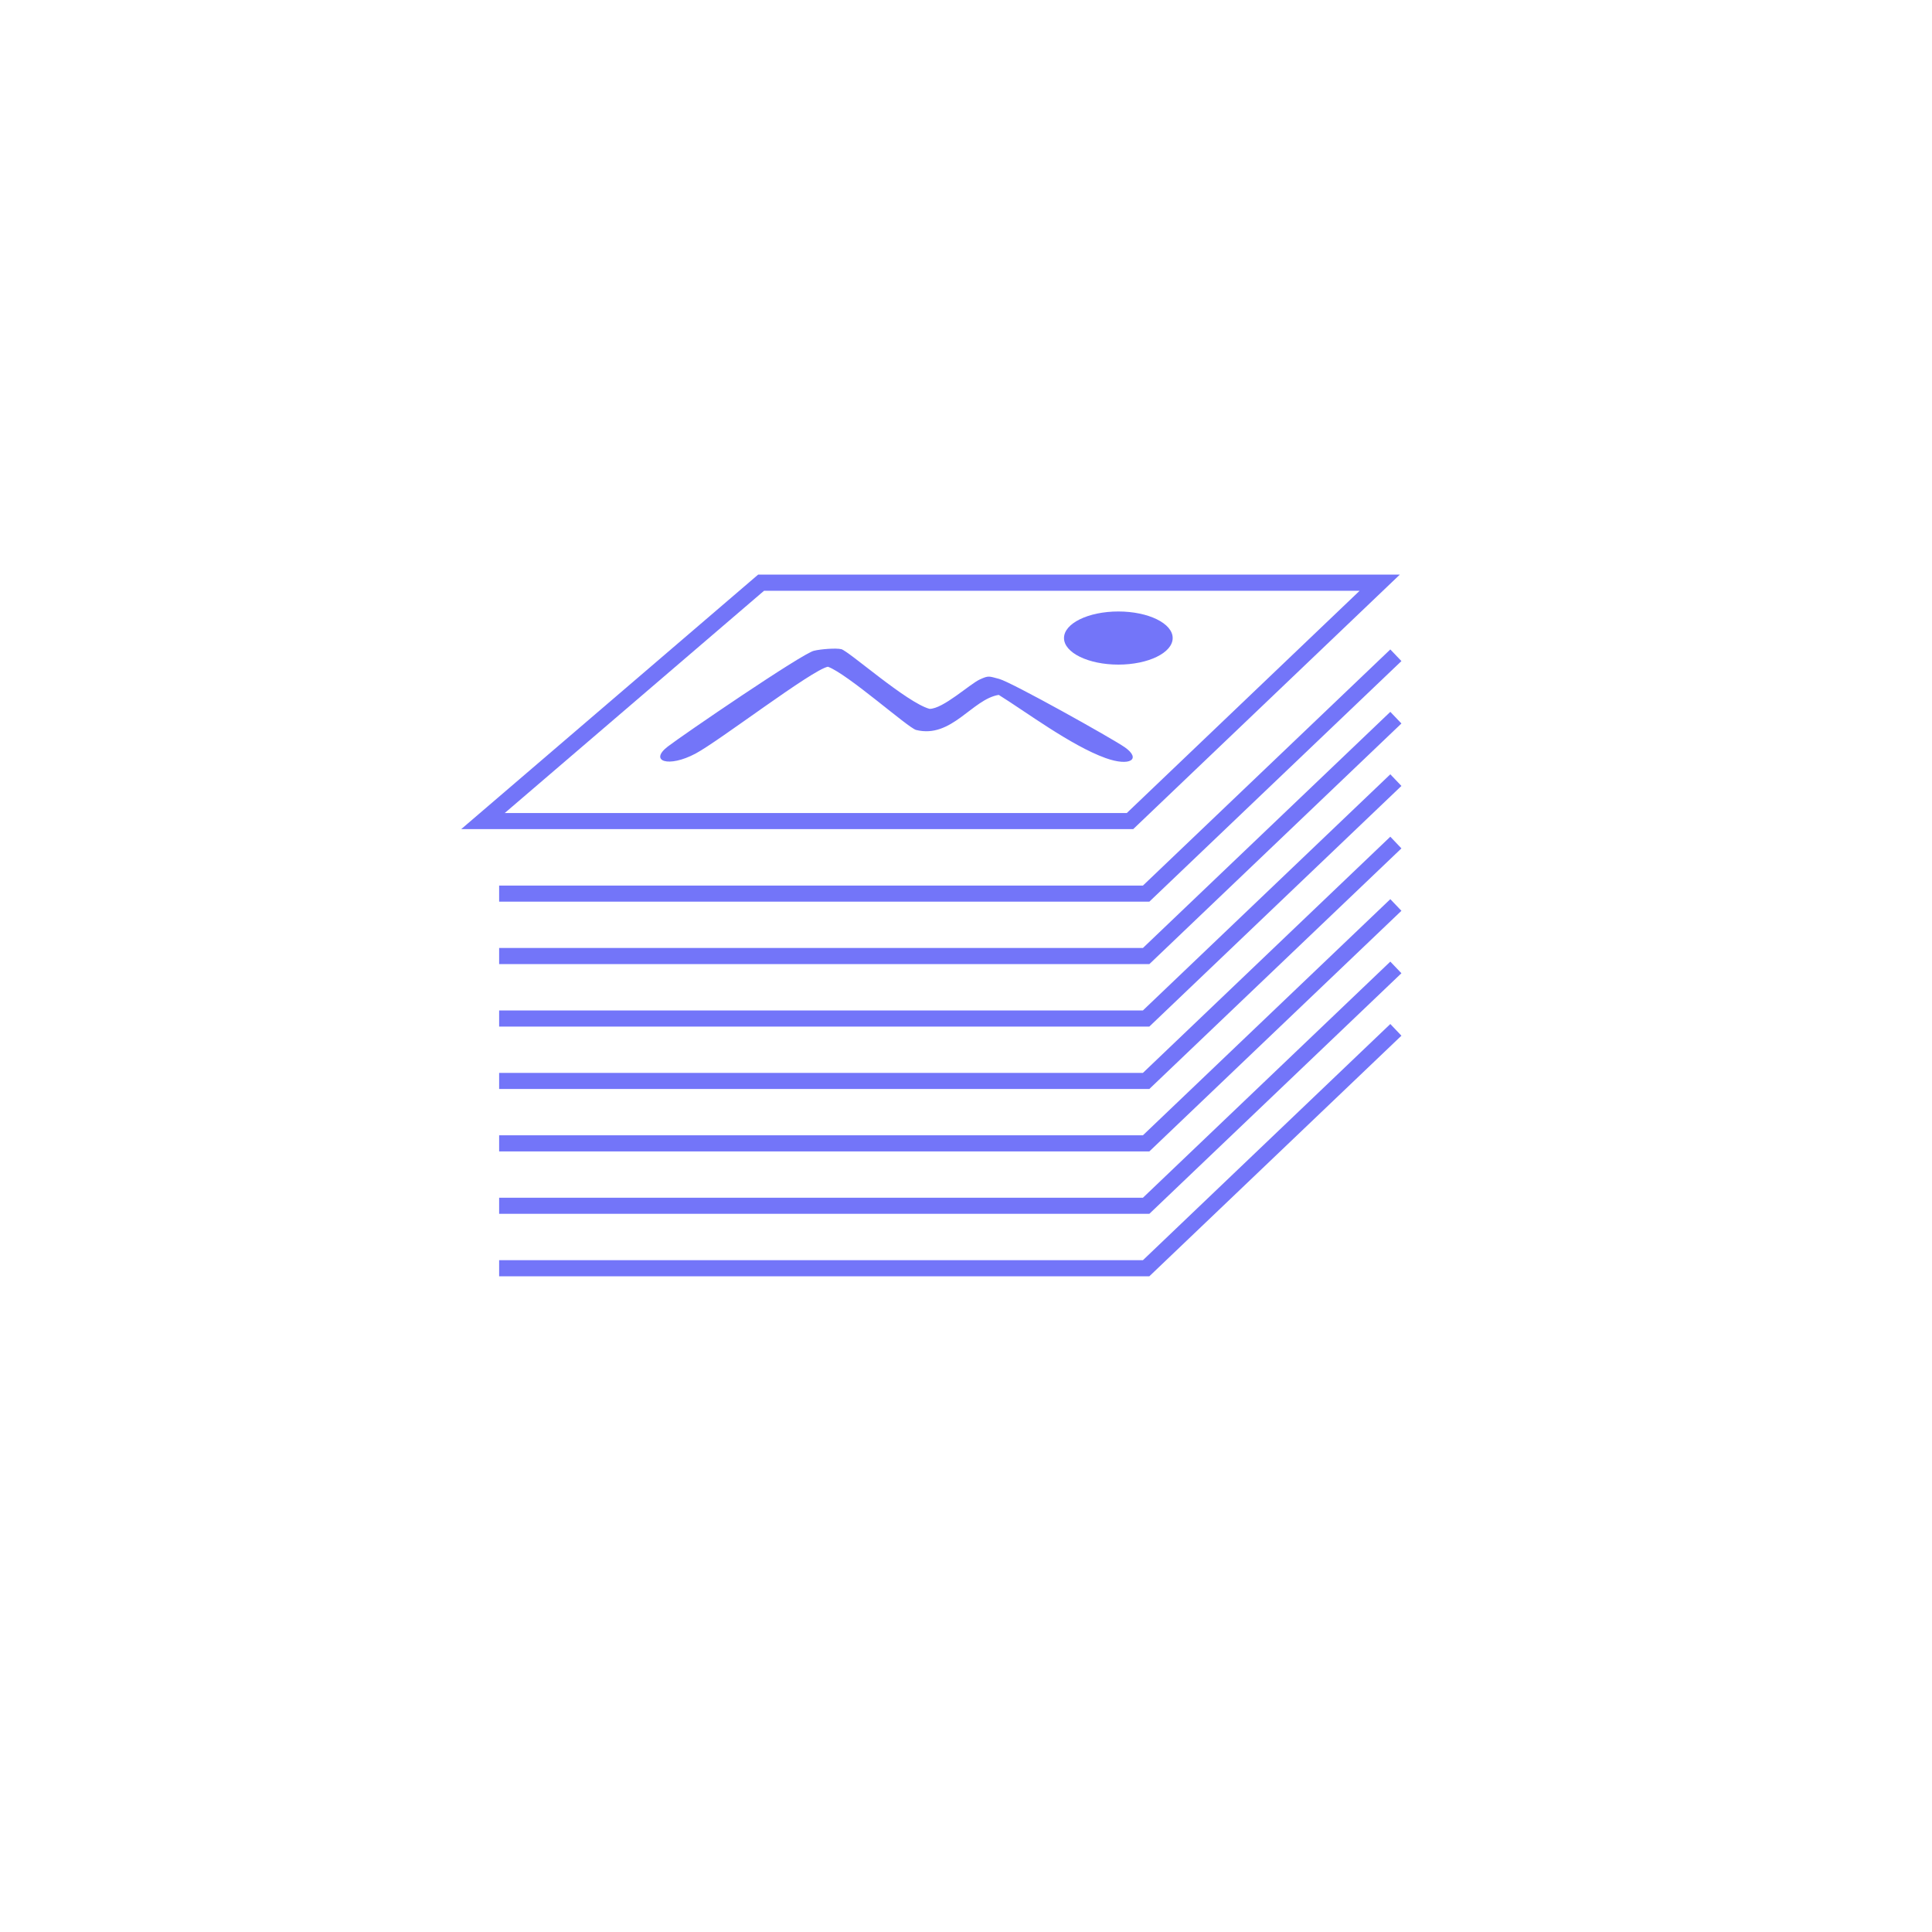
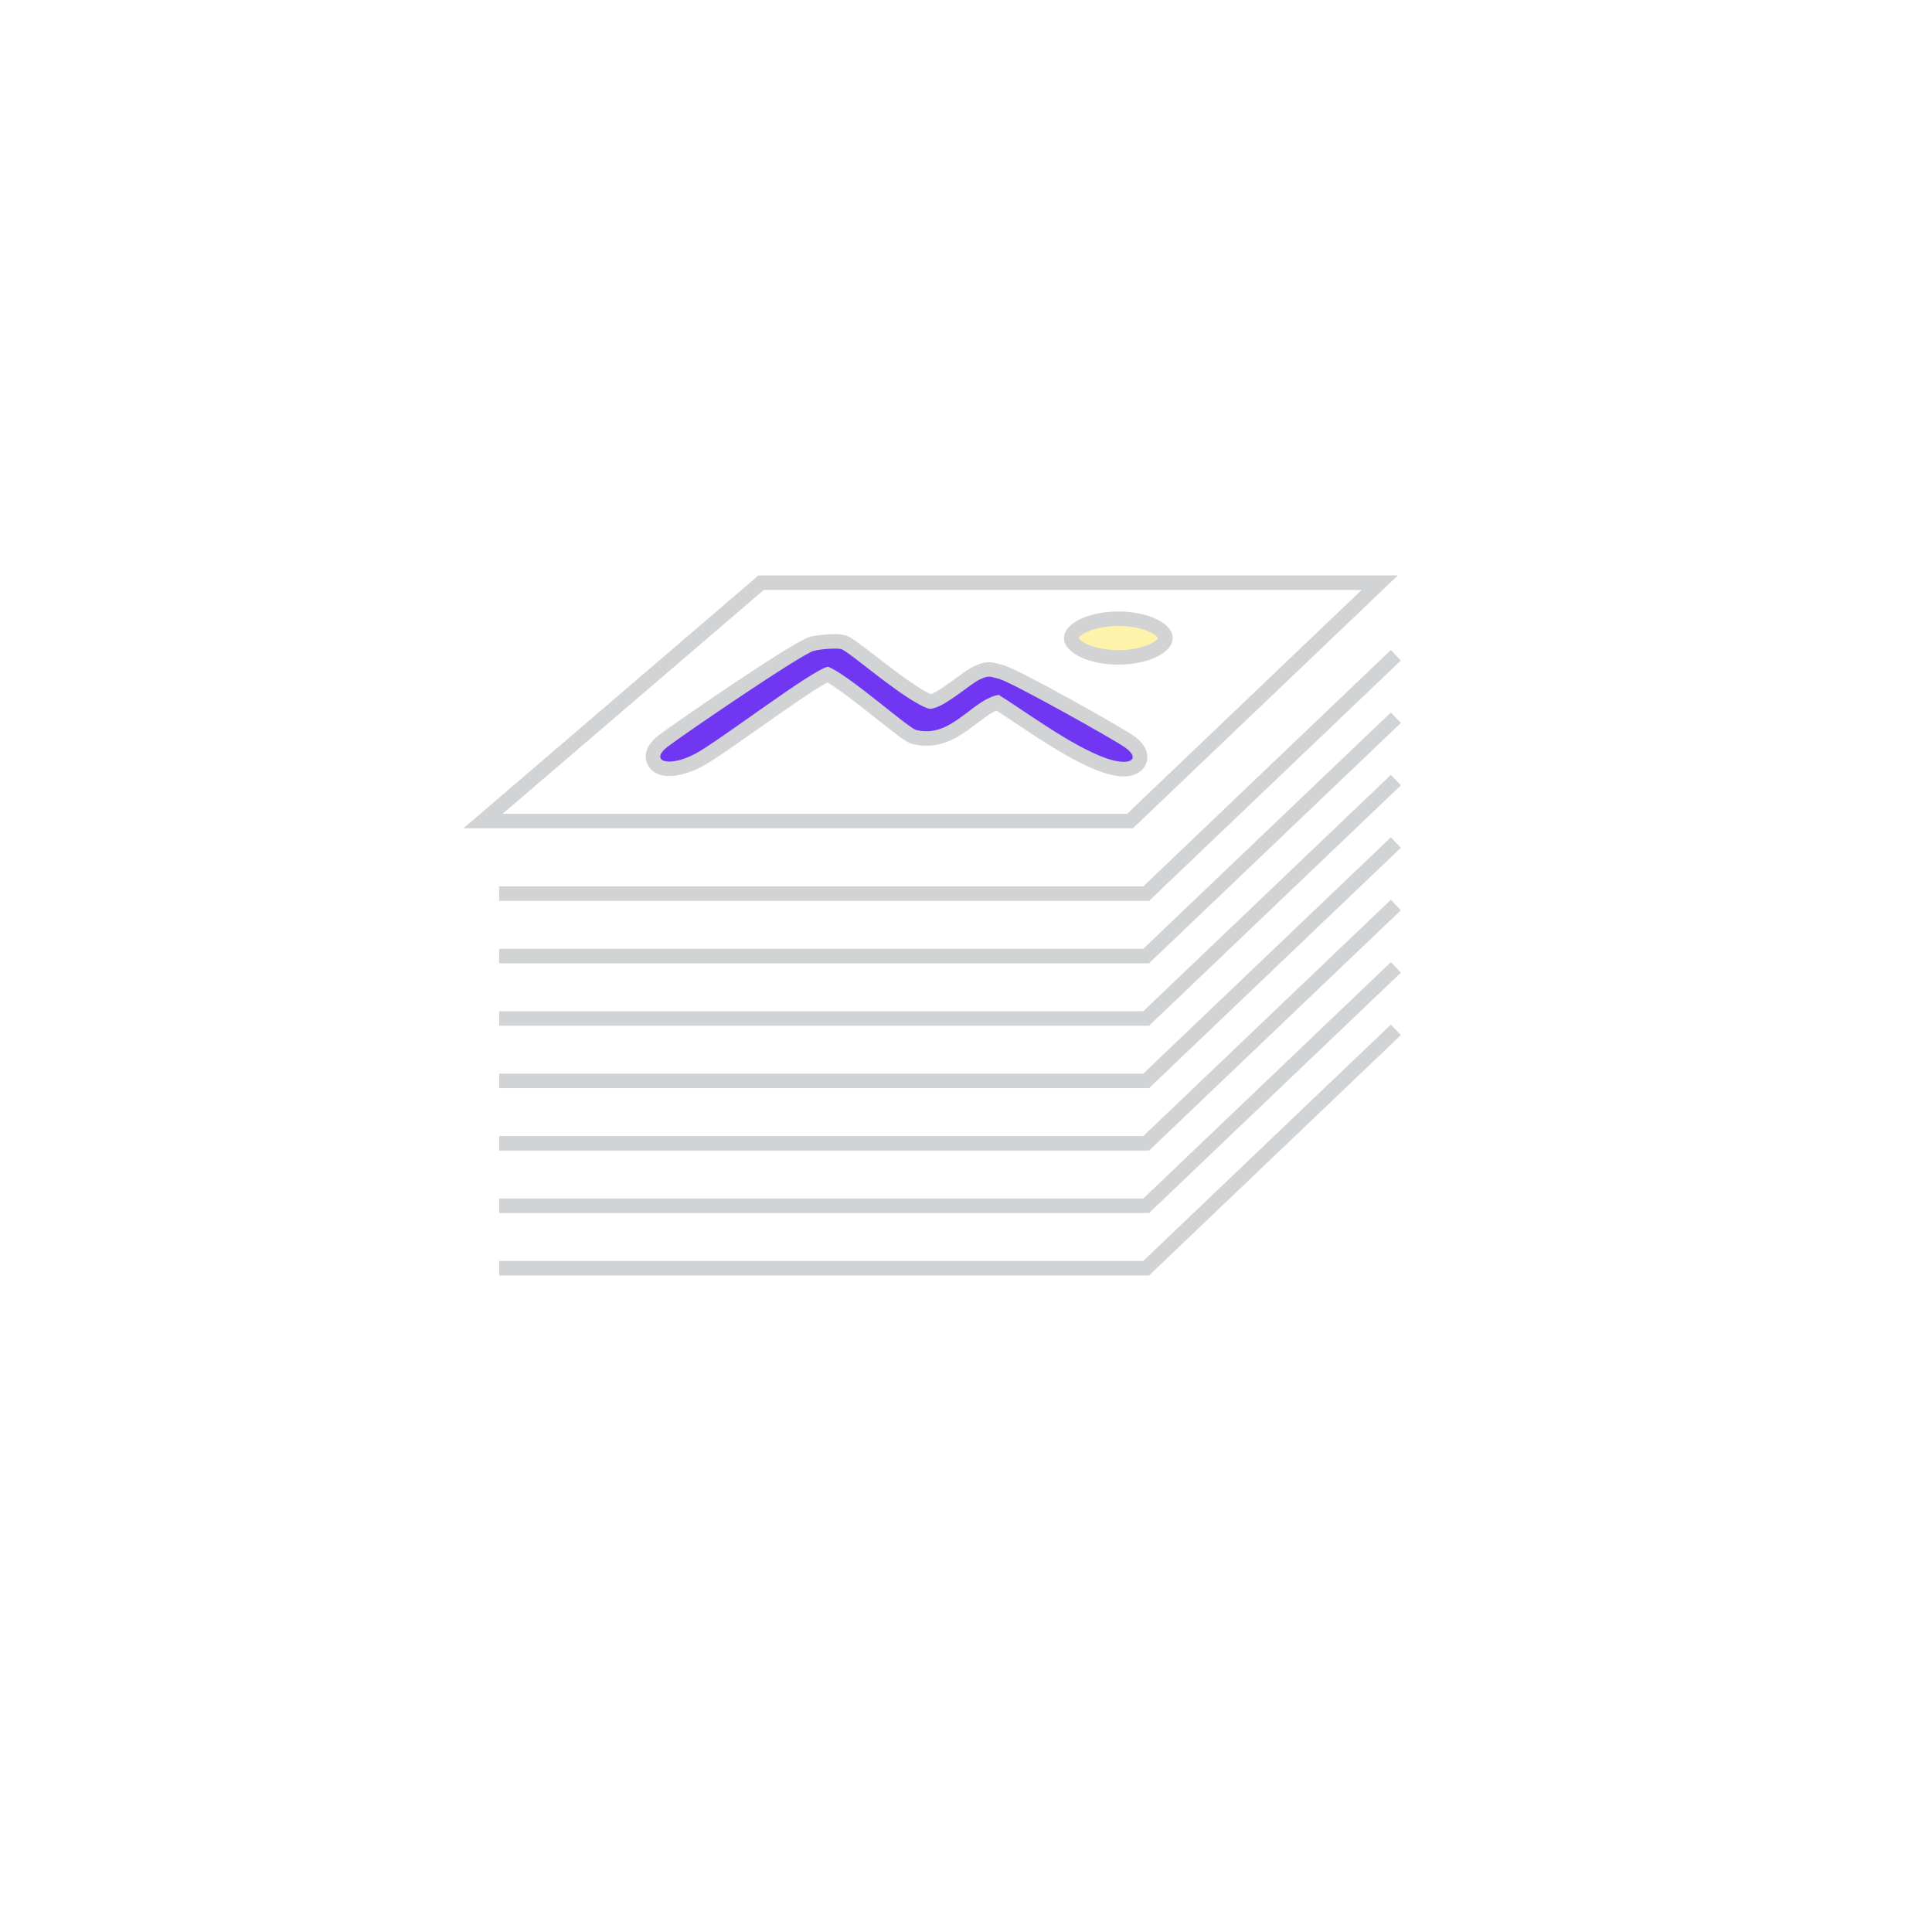
- <svg xmlns="http://www.w3.org/2000/svg" id="Layer_1" viewBox="0 0 400 400">
-   <defs>
-     <style>.cls-1{fill:#7375f9;}</style>
-   </defs>
-   <polygon class="cls-1" points="237.96 186.68 103.34 186.68 103.34 183.35 236.63 183.35 287.85 134.46 290.15 136.87 237.96 186.68" />
-   <path class="cls-1" d="M234.63,171.66H95.49l61.47-52.69h132.86l-55.2,52.69ZM104.51,168.33h128.78l48.21-46.02h-123.31l-53.69,46.02Z" />
-   <polygon class="cls-1" points="237.96 199.61 103.34 199.61 103.34 196.27 236.63 196.27 287.85 147.38 290.15 149.79 237.96 199.61" />
-   <polygon class="cls-1" points="237.96 212.54 103.34 212.54 103.34 209.2 236.63 209.2 287.85 160.31 290.15 162.72 237.96 212.54" />
-   <polygon class="cls-1" points="237.96 225.46 103.34 225.46 103.34 222.13 236.63 222.13 287.85 173.23 290.15 175.65 237.96 225.46" />
-   <polygon class="cls-1" points="237.96 238.39 103.34 238.39 103.34 235.05 236.63 235.05 287.85 186.16 290.15 188.57 237.96 238.39" />
-   <polygon class="cls-1" points="237.96 251.31 103.34 251.31 103.34 247.98 236.63 247.98 287.85 199.09 290.15 201.5 237.96 251.31" />
-   <polygon class="cls-1" points="237.96 264.24 103.34 264.24 103.34 260.91 236.63 260.91 287.85 212.01 290.15 214.43 237.96 264.24" />
-   <path class="cls-1" d="M174.18,134.4c1.55.4,13.56,11.08,18.27,12.36,2.79.03,8.36-5.16,10.42-6.09,1.83-.83,1.82-.68,3.99-.11,2.53.66,23.45,12.36,26.01,14.15,3.48,2.44,1.13,4.07-3.97,2.24-7.15-2.57-16.61-9.66-22.12-13.08-5.5.88-9.77,9.1-17.11,7.26-1.63-.41-14.17-11.6-18.26-13.09-3.27.61-22.52,15.39-27.42,17.99-5.62,2.98-9.66,1.56-5.74-1.46,3.13-2.41,27.72-19.2,30.24-19.83,1.45-.36,4.65-.6,5.7-.33Z" />
-   <ellipse class="cls-1" cx="231.54" cy="132.1" rx="11.25" ry="5.5" />
+ <svg xmlns="http://www.w3.org/2000/svg" version="1.1" id="Layer_1" x="0px" y="0px" viewBox="0 0 400 400" style="enable-background:new 0 0 400 400;" xml:space="preserve">
+   <style type="text/css">
+ 	.st0{fill:#2A92C6;}
+ 	.st1{fill:#D1D3D4;}
+ 	.st2{fill:#7136F2;}
+ 	.st3{fill:#FFF3AC;}
+ 	.st4{fill:none;stroke:#D1D3D4;stroke-width:3;stroke-miterlimit:10;}
+ 	.st5{fill:#D1D3D4;stroke:#D1D3D4;stroke-width:3;stroke-miterlimit:10;}
+ 	.st6{fill:#D1D3D4;stroke:#D1D3D4;stroke-miterlimit:10;}
+ 	.st7{fill:#2A92C6;stroke:#D1D3D4;stroke-width:3;stroke-miterlimit:10;}
+ 	.st8{fill:#7136F2;stroke:#D1D3D4;stroke-miterlimit:10;}
+ 	.st9{fill:none;stroke:#D1D3D4;stroke-miterlimit:10;}
+ 	.st10{fill:#2A92C6;stroke:#D1D3D4;stroke-width:2;stroke-miterlimit:10;}
+ 	.st11{fill:#7136F2;stroke:#D1D3D4;stroke-width:2;stroke-miterlimit:10;}
+ 	.st12{fill:#FFF3AC;stroke:#D1D3D4;stroke-width:3;stroke-miterlimit:10;}
+ 	.st13{fill:none;stroke:#D1D3D4;stroke-width:2.683;stroke-miterlimit:10;}
+ 	.st14{fill:#7136F2;stroke:#D1D3D4;stroke-width:3;stroke-miterlimit:10;}
+ 	.st15{fill:none;stroke:#D1D3D4;stroke-width:2;stroke-miterlimit:10;}
+ 	.st16{fill:#003366;}
+ 	.st17{fill:none;stroke:#7136F2;stroke-miterlimit:10;}
+ 	.st18{fill:none;stroke:#003366;stroke-miterlimit:10;}
+ 	.st19{fill:none;stroke:#2A92C6;stroke-miterlimit:10;}
+ 	.st20{fill:none;stroke:#FFF3AC;stroke-miterlimit:10;}
+ 	.st21{fill:#7136F2;stroke:#7136F2;stroke-miterlimit:10;}
+ 	.st22{fill:#003366;stroke:#003366;stroke-miterlimit:10;}
+ 	.st23{fill:#2A92C6;stroke:#2A92C6;stroke-miterlimit:10;}
+ 	.st24{fill:#FFF3AC;stroke:#FFF3AC;stroke-miterlimit:10;}
+ </style>
+   <g>
+     <polyline class="st4" points="289,135.66 237.3,185.02 103.34,185.02  " />
+     <polygon class="st4" points="285.66,120.64 233.96,169.99 100,169.99 157.58,120.64  " />
+     <polyline class="st4" points="289,148.59 237.3,197.94 103.34,197.94  " />
+     <polyline class="st4" points="289,161.51 237.3,210.87 103.34,210.87  " />
+     <polyline class="st4" points="289,174.44 237.3,223.79 103.34,223.79  " />
+     <polyline class="st4" points="289,187.37 237.3,236.72 103.34,236.72  " />
+     <polyline class="st4" points="289,200.29 237.3,249.65 103.34,249.65  " />
+     <polyline class="st4" points="289,213.22 237.3,262.57 103.34,262.57  " />
+     <g>
+       <g>
+         <path class="st2" d="M232.65,159.23c-1.19,0-2.67-0.3-4.26-0.87c-5.48-1.97-12.15-6.43-17.51-10.01     c-1.59-1.06-3.1-2.07-4.39-2.89c-1.66,0.45-3.34,1.73-5.1,3.07c-2.68,2.05-5.72,4.36-9.61,4.36c-0.82,0-1.66-0.1-2.48-0.31     c-0.91-0.23-2.41-1.38-6.83-4.88c-3.73-2.96-8.76-6.95-11.16-8.08c-2.23,0.89-9.92,6.31-15.12,9.98     c-4.83,3.4-9.39,6.62-11.5,7.74c-2.21,1.17-4.39,1.82-6.14,1.82c-2.38,0-3.06-1.25-3.25-1.78c-0.3-0.89-0.19-2.3,2.02-4.01     c2.02-1.55,27.73-19.33,30.79-20.09c1.12-0.28,3.12-0.49,4.65-0.49c0.77,0,1.36,0.05,1.78,0.16c0.79,0.2,1.84,0.97,5.63,3.91     c3.87,3,9.67,7.49,12.44,8.39c1.42-0.17,4.4-2.35,6.2-3.68c1.43-1.05,2.56-1.88,3.42-2.27c0.95-0.43,1.64-0.71,2.47-0.71     c0.6,0,1.13,0.14,1.94,0.36l0.58,0.15c2.86,0.75,23.85,12.52,26.49,14.37c2.32,1.63,2.47,3.04,2.19,3.94     C235.75,157.96,235.09,159.23,232.65,159.23z" />
+         <path class="st1" d="M172.77,134.29c0.59,0,1.1,0.03,1.41,0.11c1.55,0.4,13.56,11.08,18.27,12.36c0.01,0,0.01,0,0.02,0     c2.8,0,8.34-5.16,10.4-6.09c0.91-0.41,1.36-0.58,1.85-0.58c0.5,0,1.04,0.18,2.14,0.47c2.53,0.66,23.45,12.36,26.01,14.15     c2.44,1.71,2.01,3.02-0.22,3.02c-0.95,0-2.23-0.24-3.75-0.78c-7.15-2.57-16.61-9.66-22.12-13.08c-4.95,0.79-8.91,7.53-14.99,7.53     c-0.68,0-1.38-0.08-2.12-0.27c-1.63-0.41-14.17-11.6-18.26-13.09c-3.27,0.61-22.52,15.39-27.42,17.99     c-2.17,1.15-4.1,1.65-5.43,1.65c-2.12,0-2.71-1.25-0.31-3.1c3.13-2.41,27.72-19.2,30.24-19.83     C169.5,134.48,171.38,134.29,172.77,134.29 M172.77,131.29c-1.43,0-3.61,0.18-5.01,0.54c-3.57,0.89-29.47,18.92-31.34,20.36     c-3.08,2.37-2.91,4.57-2.53,5.68c0.22,0.66,1.22,2.8,4.67,2.8c1.99,0,4.41-0.71,6.84-2c2.2-1.17,6.59-4.26,11.67-7.84     c4.71-3.32,11.56-8.15,14.23-9.53c2.46,1.39,7.24,5.19,10.25,7.58c5.02,3.98,6.21,4.86,7.4,5.16c0.95,0.24,1.91,0.36,2.85,0.36     c4.39,0,7.65-2.48,10.52-4.67c1.41-1.08,2.77-2.11,3.99-2.61c1.14,0.73,2.42,1.59,3.76,2.48c5.43,3.63,12.18,8.15,17.84,10.18     c1.78,0.64,3.38,0.96,4.76,0.96c3.52,0,4.49-2.19,4.7-2.86c0.36-1.13,0.47-3.36-2.76-5.62c-2.23-1.56-23.68-13.73-26.97-14.59     l-0.57-0.15c-0.86-0.23-1.53-0.41-2.33-0.41c-1.12,0-2.02,0.37-3.09,0.85c-1,0.45-2.19,1.32-3.69,2.42     c-1.33,0.98-3.98,2.92-5.22,3.33c-2.66-1.08-8.21-5.38-11.62-8.01c-3.89-3.01-5.06-3.89-6.18-4.18     C174.37,131.36,173.68,131.29,172.77,131.29L172.77,131.29z" />
+       </g>
+       <g>
+         <ellipse class="st3" cx="231.54" cy="132.1" rx="9.75" ry="4" />
+         <path class="st1" d="M231.54,129.6c5.01,0,7.88,1.76,8.23,2.5c-0.35,0.74-3.22,2.5-8.23,2.5s-7.88-1.76-8.23-2.5     C223.66,131.36,226.53,129.6,231.54,129.6 M231.54,126.6c-6.21,0-11.25,2.46-11.25,5.5s5.04,5.5,11.25,5.5     c6.21,0,11.25-2.46,11.25-5.5S237.75,126.6,231.54,126.6L231.54,126.6z" />
+       </g>
+     </g>
+   </g>
</svg>
